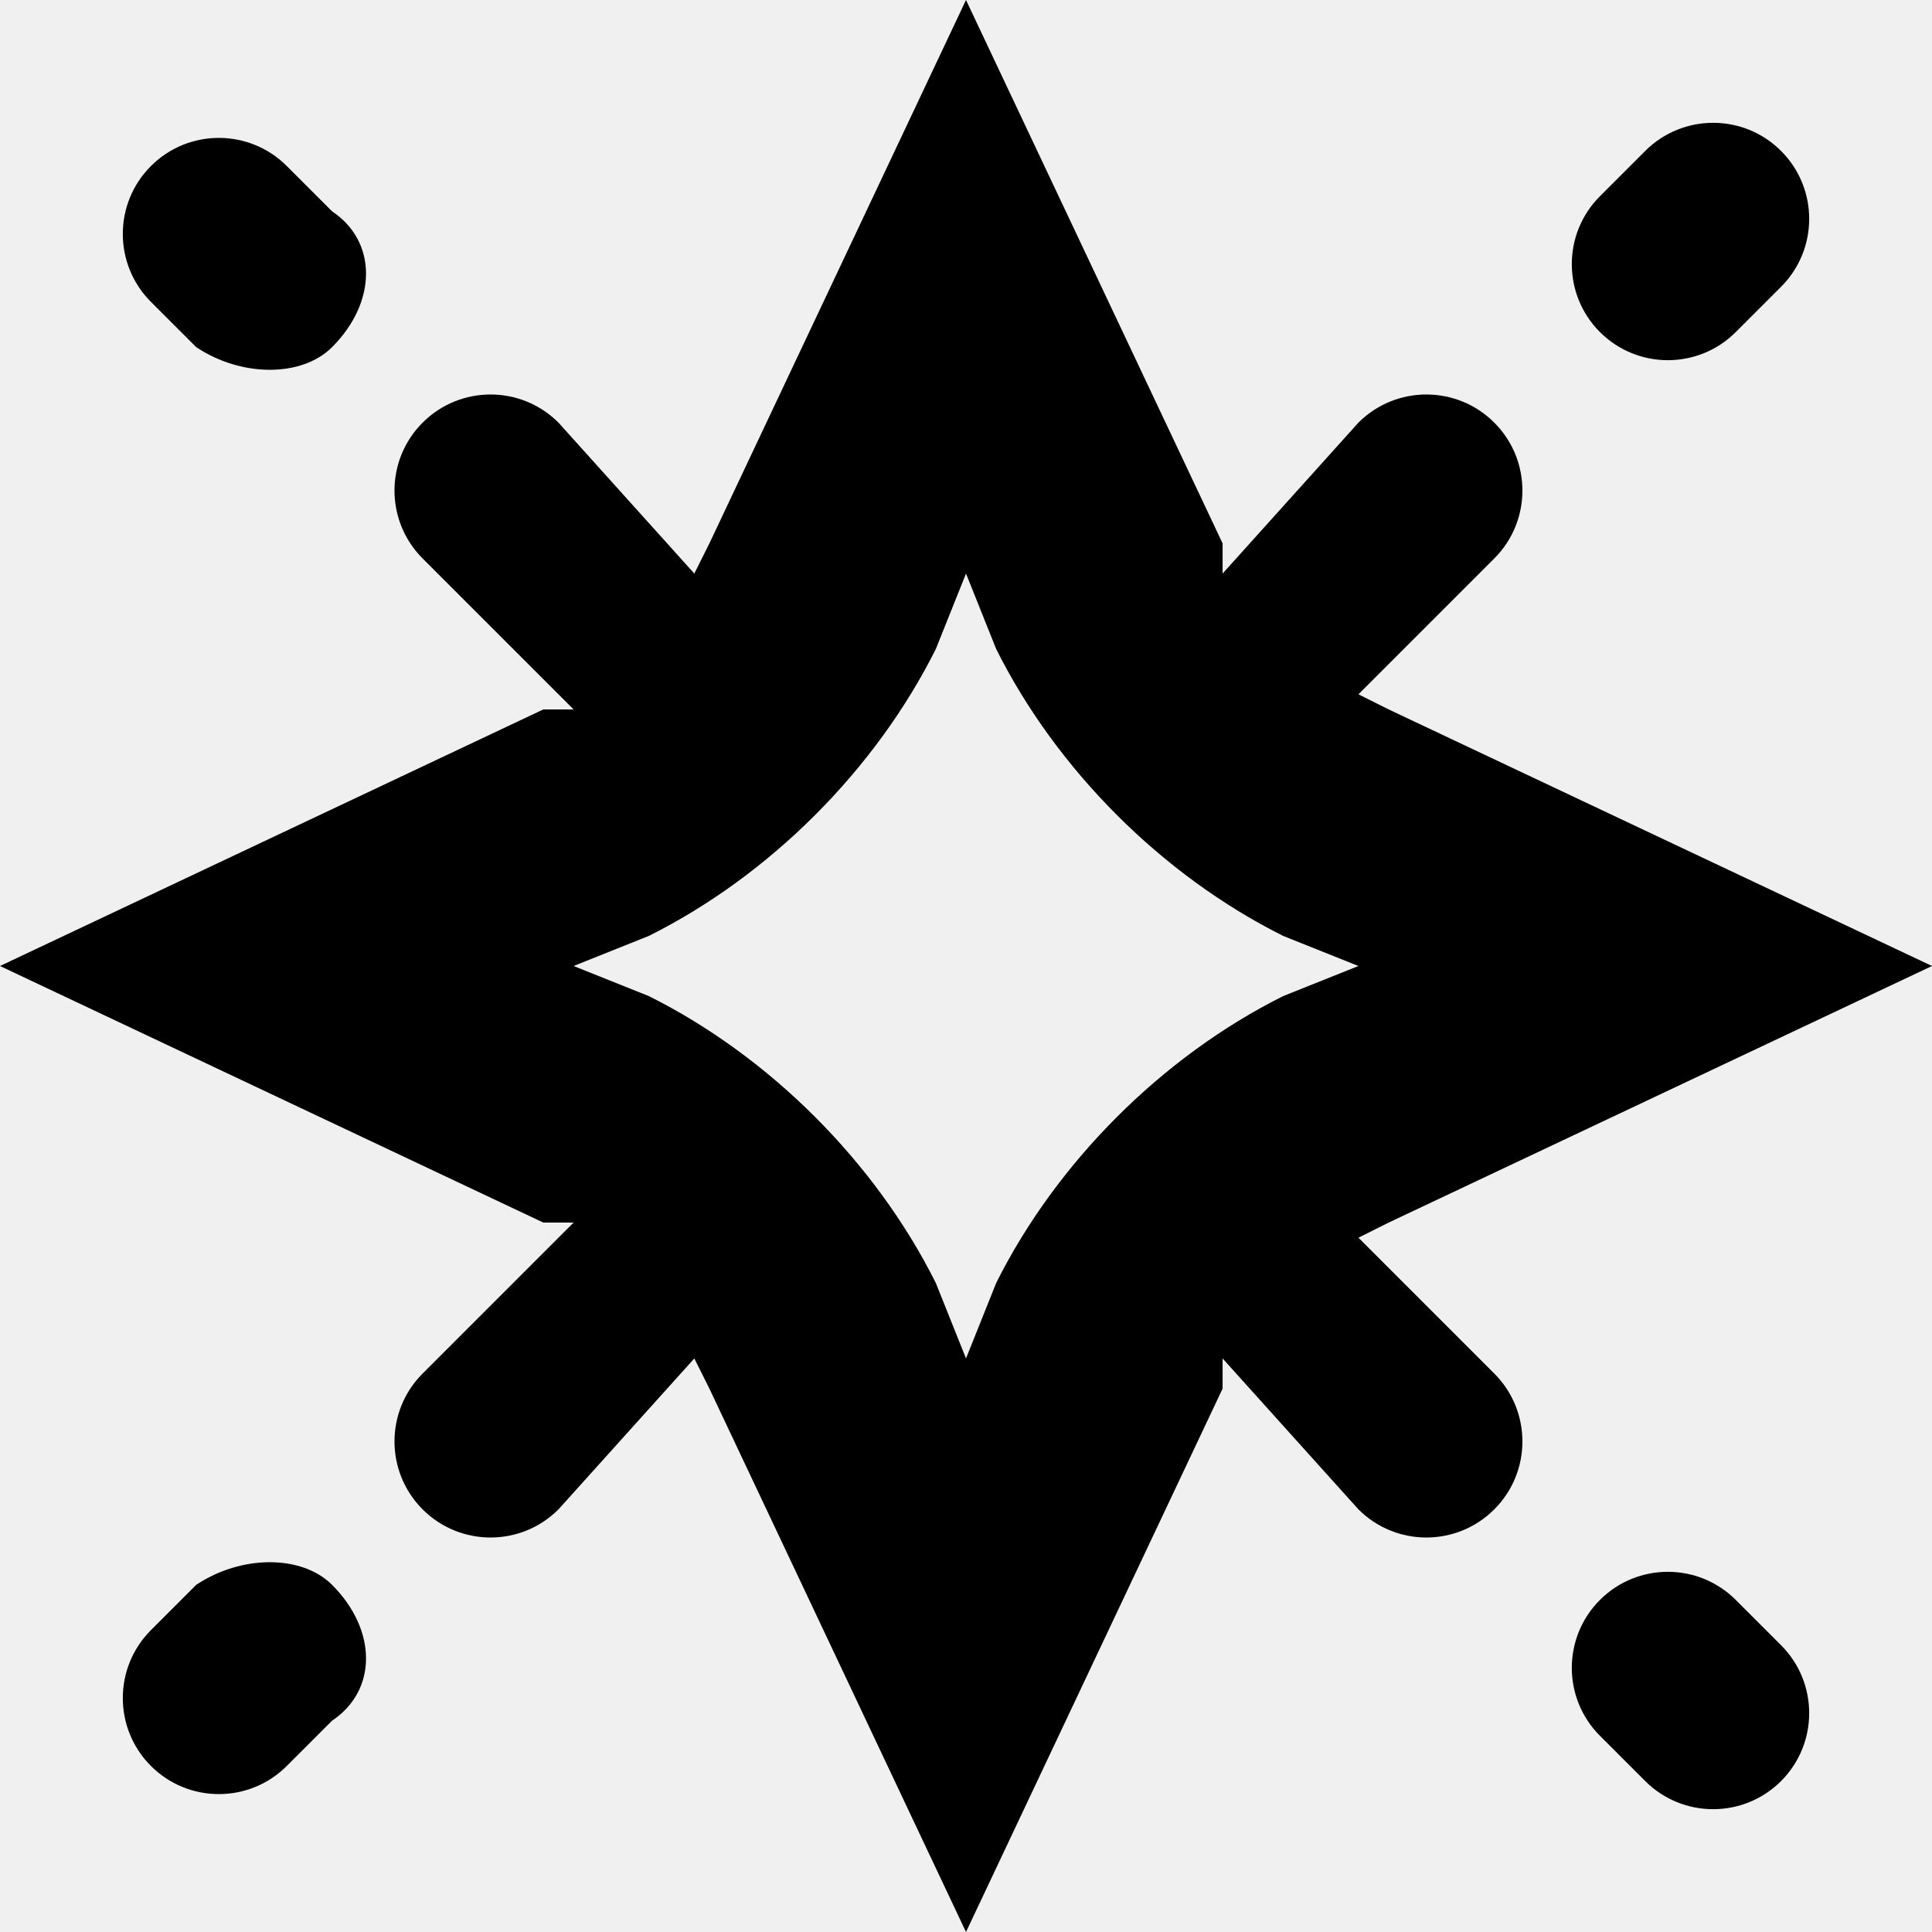
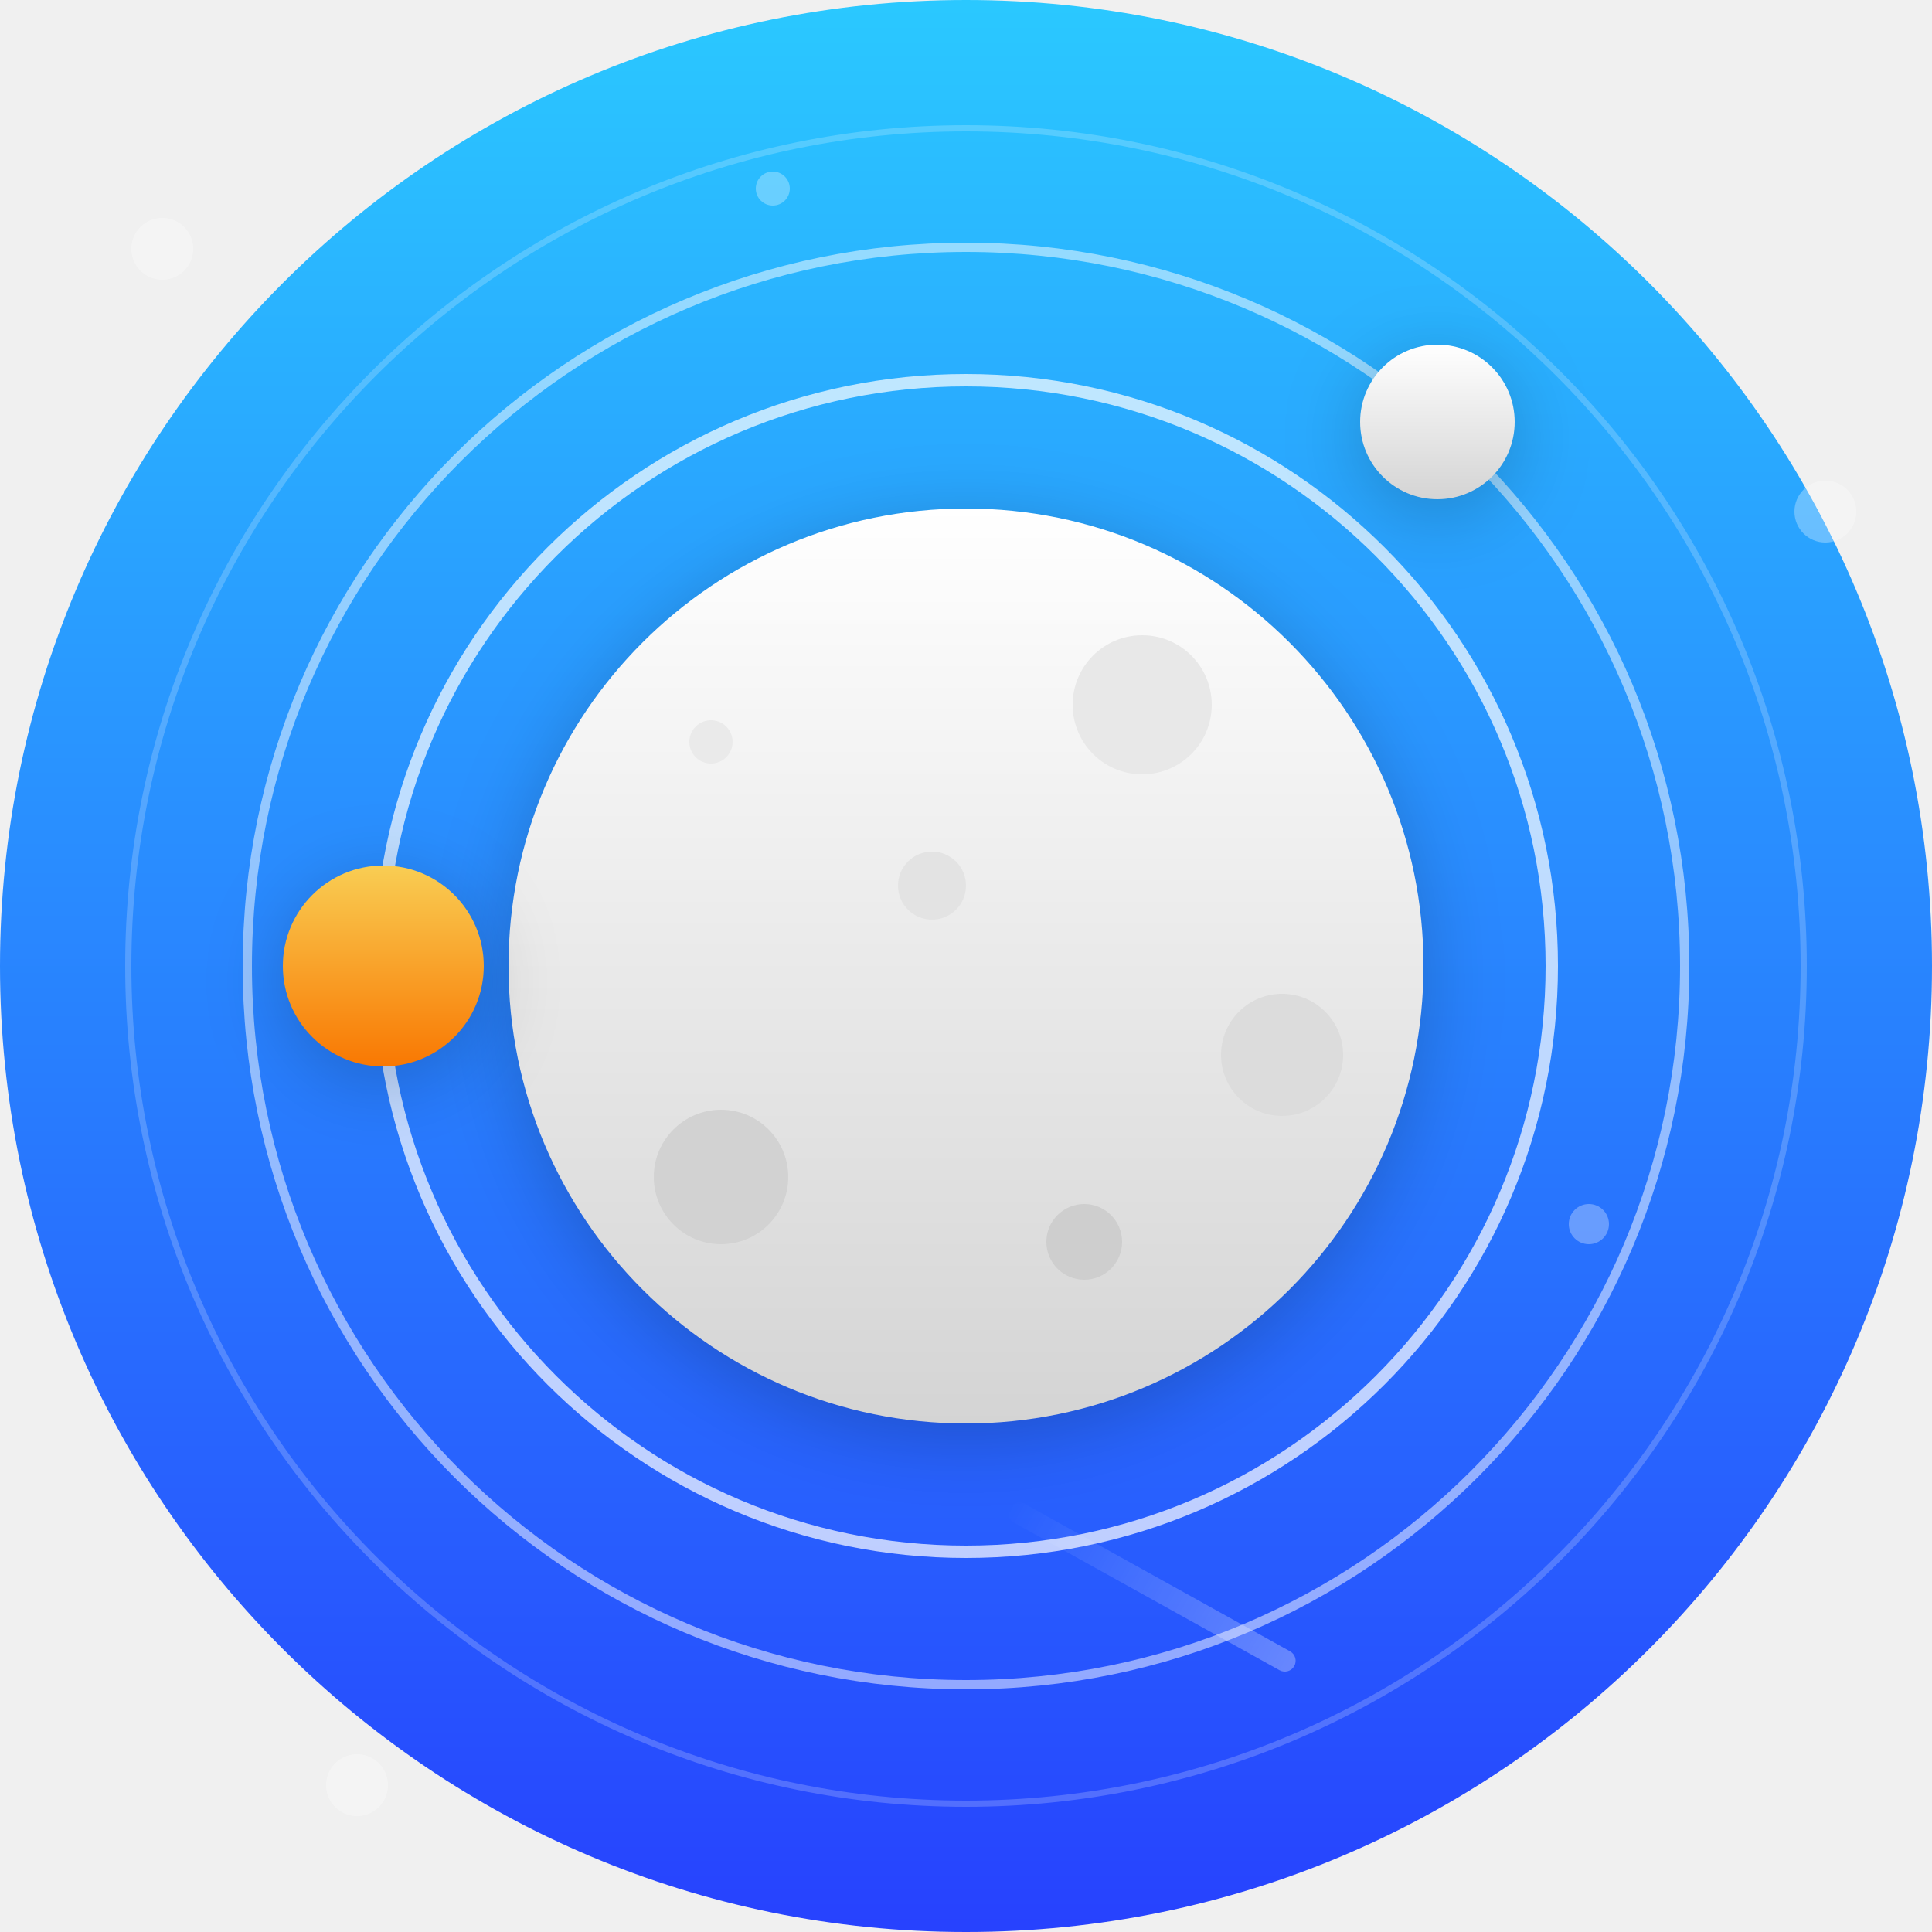
- <svg xmlns="http://www.w3.org/2000/svg" viewBox="0 0 128 128">
-   <path fill-rule="evenodd" d="M81 36 64 0 47 36l-1 2-9-10a6 6 0 0 0-9 9l10 10h-2L0 64l36 17h2L28 91a6 6 0 1 0 9 9l9-10 1 2 17 36 17-36v-2l9 10a6 6 0 1 0 9-9l-9-9 2-1 36-17-36-17-2-1 9-9a6 6 0 1 0-9-9l-9 10v-2Zm-17 2-2 5c-4 8-11 15-19 19l-5 2 5 2c8 4 15 11 19 19l2 5 2-5c4-8 11-15 19-19l5-2-5-2c-8-4-15-11-19-19l-2-5Z" clip-rule="evenodd" />
-   <path d="M118 19a6 6 0 0 0-9-9l-3 3a6 6 0 1 0 9 9l3-3Zm-96 4c-2 2-6 2-9 0l-3-3a6 6 0 1 1 9-9l3 3c3 2 3 6 0 9Zm0 82c-2-2-6-2-9 0l-3 3a6 6 0 1 0 9 9l3-3c3-2 3-6 0-9Zm96 4a6 6 0 0 1-9 9l-3-3a6 6 0 1 1 9-9l3 3Z" />
-   <style>path{fill:#000}@media (prefers-color-scheme:dark){path{fill:#fff}}</style>
+ <svg xmlns="http://www.w3.org/2000/svg" fill="none" version="1.1" width="1250" height="1250" viewBox="0 0 1250 1250">
+   <defs>
+     <linearGradient x1="0.5" y1="0" x2="0.5" y2="1" id="master_svg0_155_287">
+       <stop offset="0%" stop-color="#2AC9FF" stop-opacity="1" />
+       <stop offset="100%" stop-color="#2741FE" stop-opacity="1" />
+     </linearGradient>
+     <filter id="master_svg1_1009_34" filterUnits="objectBoundingBox" color-interpolation-filters="sRGB" x="-0.169" y="-0.152" width="1.338" height="1.338">
+       <feFlood flood-opacity="0" result="BackgroundImageFix" />
+       <feColorMatrix in="SourceAlpha" type="matrix" values="0 0 0 0 0 0 0 0 0 0 0 0 0 0 0 0 0 0 127 0" />
+       <feOffset dy="10" dx="0" />
+       <feGaussianBlur stdDeviation="25" />
+       <feColorMatrix type="matrix" values="0 0 0 0 0 0 0 0 0 0 0 0 0 0 0 0 0 0 0.2 0" />
+       <feBlend mode="normal" in2="BackgroundImageFix" result="effect1_dropShadow" />
+       <feBlend mode="normal" in="SourceGraphic" in2="effect1_dropShadow" result="shape" />
+     </filter>
+     <linearGradient x1="0.5" y1="0" x2="0.5" y2="1" id="master_svg2_24_1653">
+       <stop offset="0%" stop-color="#FFFFFF" stop-opacity="1" />
+       <stop offset="100%" stop-color="#D4D4D4" stop-opacity="1" />
+     </linearGradient>
+     <filter id="master_svg3_1009_37" filterUnits="objectBoundingBox" color-interpolation-filters="sRGB" x="-0.769" y="-0.692" width="2.538" height="2.538">
+       <feFlood flood-opacity="0" result="BackgroundImageFix" />
+       <feColorMatrix in="SourceAlpha" type="matrix" values="0 0 0 0 0 0 0 0 0 0 0 0 0 0 0 0 0 0 127 0" />
+       <feOffset dy="10" dx="0" />
+       <feGaussianBlur stdDeviation="25" />
+       <feColorMatrix type="matrix" values="0 0 0 0 0 0 0 0 0 0 0 0 0 0 0 0 0 0 0.2 0" />
+       <feBlend mode="normal" in2="BackgroundImageFix" result="effect1_dropShadow" />
+       <feBlend mode="normal" in="SourceGraphic" in2="effect1_dropShadow" result="shape" />
+     </filter>
+     <linearGradient x1="0.5" y1="0" x2="0.5" y2="1" id="master_svg4_155_0145">
+       <stop offset="0%" stop-color="#F9CD53" stop-opacity="1" />
+       <stop offset="100%" stop-color="#F97802" stop-opacity="1" />
+     </linearGradient>
+     <filter id="master_svg5_1009_46" filterUnits="objectBoundingBox" color-interpolation-filters="sRGB" x="-1" y="-0.9" width="3" height="3">
+       <feFlood flood-opacity="0" result="BackgroundImageFix" />
+       <feColorMatrix in="SourceAlpha" type="matrix" values="0 0 0 0 0 0 0 0 0 0 0 0 0 0 0 0 0 0 127 0" />
+       <feOffset dy="10" dx="0" />
+       <feGaussianBlur stdDeviation="25" />
+       <feColorMatrix type="matrix" values="0 0 0 0 0 0 0 0 0 0 0 0 0 0 0 0 0 0 0.2 0" />
+       <feBlend mode="normal" in2="BackgroundImageFix" result="effect1_dropShadow" />
+       <feBlend mode="normal" in="SourceGraphic" in2="effect1_dropShadow" result="shape" />
+     </filter>
+     <linearGradient x1="0.5" y1="0" x2="0.5" y2="1" id="master_svg6_24_1653">
+       <stop offset="0%" stop-color="#FFFFFF" stop-opacity="1" />
+       <stop offset="100%" stop-color="#D4D4D4" stop-opacity="1" />
+     </linearGradient>
+     <linearGradient x1="1" y1="0.5" x2="0" y2="0.5" id="master_svg7_155_279">
+       <stop offset="0%" stop-color="#FFFFFF" stop-opacity="1" />
+       <stop offset="100%" stop-color="#FFFFFF" stop-opacity="0" />
+     </linearGradient>
+   </defs>
+   <circle cx="625" cy="625" r="625" fill="url(#master_svg0_155_287)" fill-opacity="1" />
+   <ellipse cx="625" cy="625" rx="296" ry="296" fill="url(#master_svg2_24_1653)" fill-opacity="1" filter="url(#master_svg1_1009_34)" />
+   <ellipse cx="739" cy="456" rx="45" ry="45" fill="#E8E8E8" fill-opacity="1" />
+   <ellipse cx="466.5" cy="761.5" rx="43.5" ry="43.5" fill="#D2D2D2" fill-opacity="1" />
+   <ellipse cx="829.5" cy="682.5" rx="39.5" ry="39.5" fill="#DCDCDC" fill-opacity="1" />
+   <ellipse cx="460" cy="480" rx="14" ry="14" fill="#EAEAEA" fill-opacity="1" />
+   <ellipse cx="603" cy="573" rx="22" ry="22" fill="#E3E3E3" fill-opacity="1" />
+   <ellipse cx="701.5" cy="803.5" rx="24.5" ry="24.5" fill="#CECECE" fill-opacity="1" />
+   <ellipse cx="625" cy="625" rx="379" ry="379" fill-opacity="0" stroke-opacity="0.7" stroke="#FFFFFF" fill="none" stroke-width="8" />
+   <ellipse cx="625" cy="625" rx="465" ry="465" fill-opacity="0" stroke-opacity="0.5" stroke="#FFFFFF" fill="none" stroke-width="6" />
+   <ellipse cx="625" cy="625" rx="542" ry="542" fill-opacity="0" stroke-opacity="0.2" stroke="#FFFFFF" fill="none" stroke-width="4" />
+   <ellipse cx="248" cy="625" rx="65" ry="65" fill="url(#master_svg4_155_0145)" fill-opacity="1" filter="url(#master_svg3_1009_37)" />
+   <ellipse cx="930" cy="273" rx="50" ry="50" fill="url(#master_svg6_24_1653)" fill-opacity="1" filter="url(#master_svg5_1009_46)" />
+   <g style="opacity:0.3;">
+     <ellipse cx="105" cy="161" rx="20" ry="20" fill="#FFFFFF" fill-opacity="1" />
+     <ellipse cx="1181" cy="331" rx="20" ry="20" fill="#FFFFFF" fill-opacity="1" />
+     <ellipse cx="231" cy="1155" rx="20" ry="20" fill="#FFFFFF" fill-opacity="1" />
+     <ellipse cx="500" cy="122" rx="11" ry="11" fill="#FFFFFF" fill-opacity="1" />
+     <ellipse cx="1028" cy="792" rx="13" ry="13" fill="#FFFFFF" fill-opacity="1" />
+     <rect x="656.774" y="969.546" width="210.523" height="14.001" rx="7" fill="url(#master_svg7_155_279)" fill-opacity="1" transform="matrix(0.8741055,0.4857361,-0.4857361,0.8741055,553.6276,-196.9585)" />
+   </g>
</svg>
